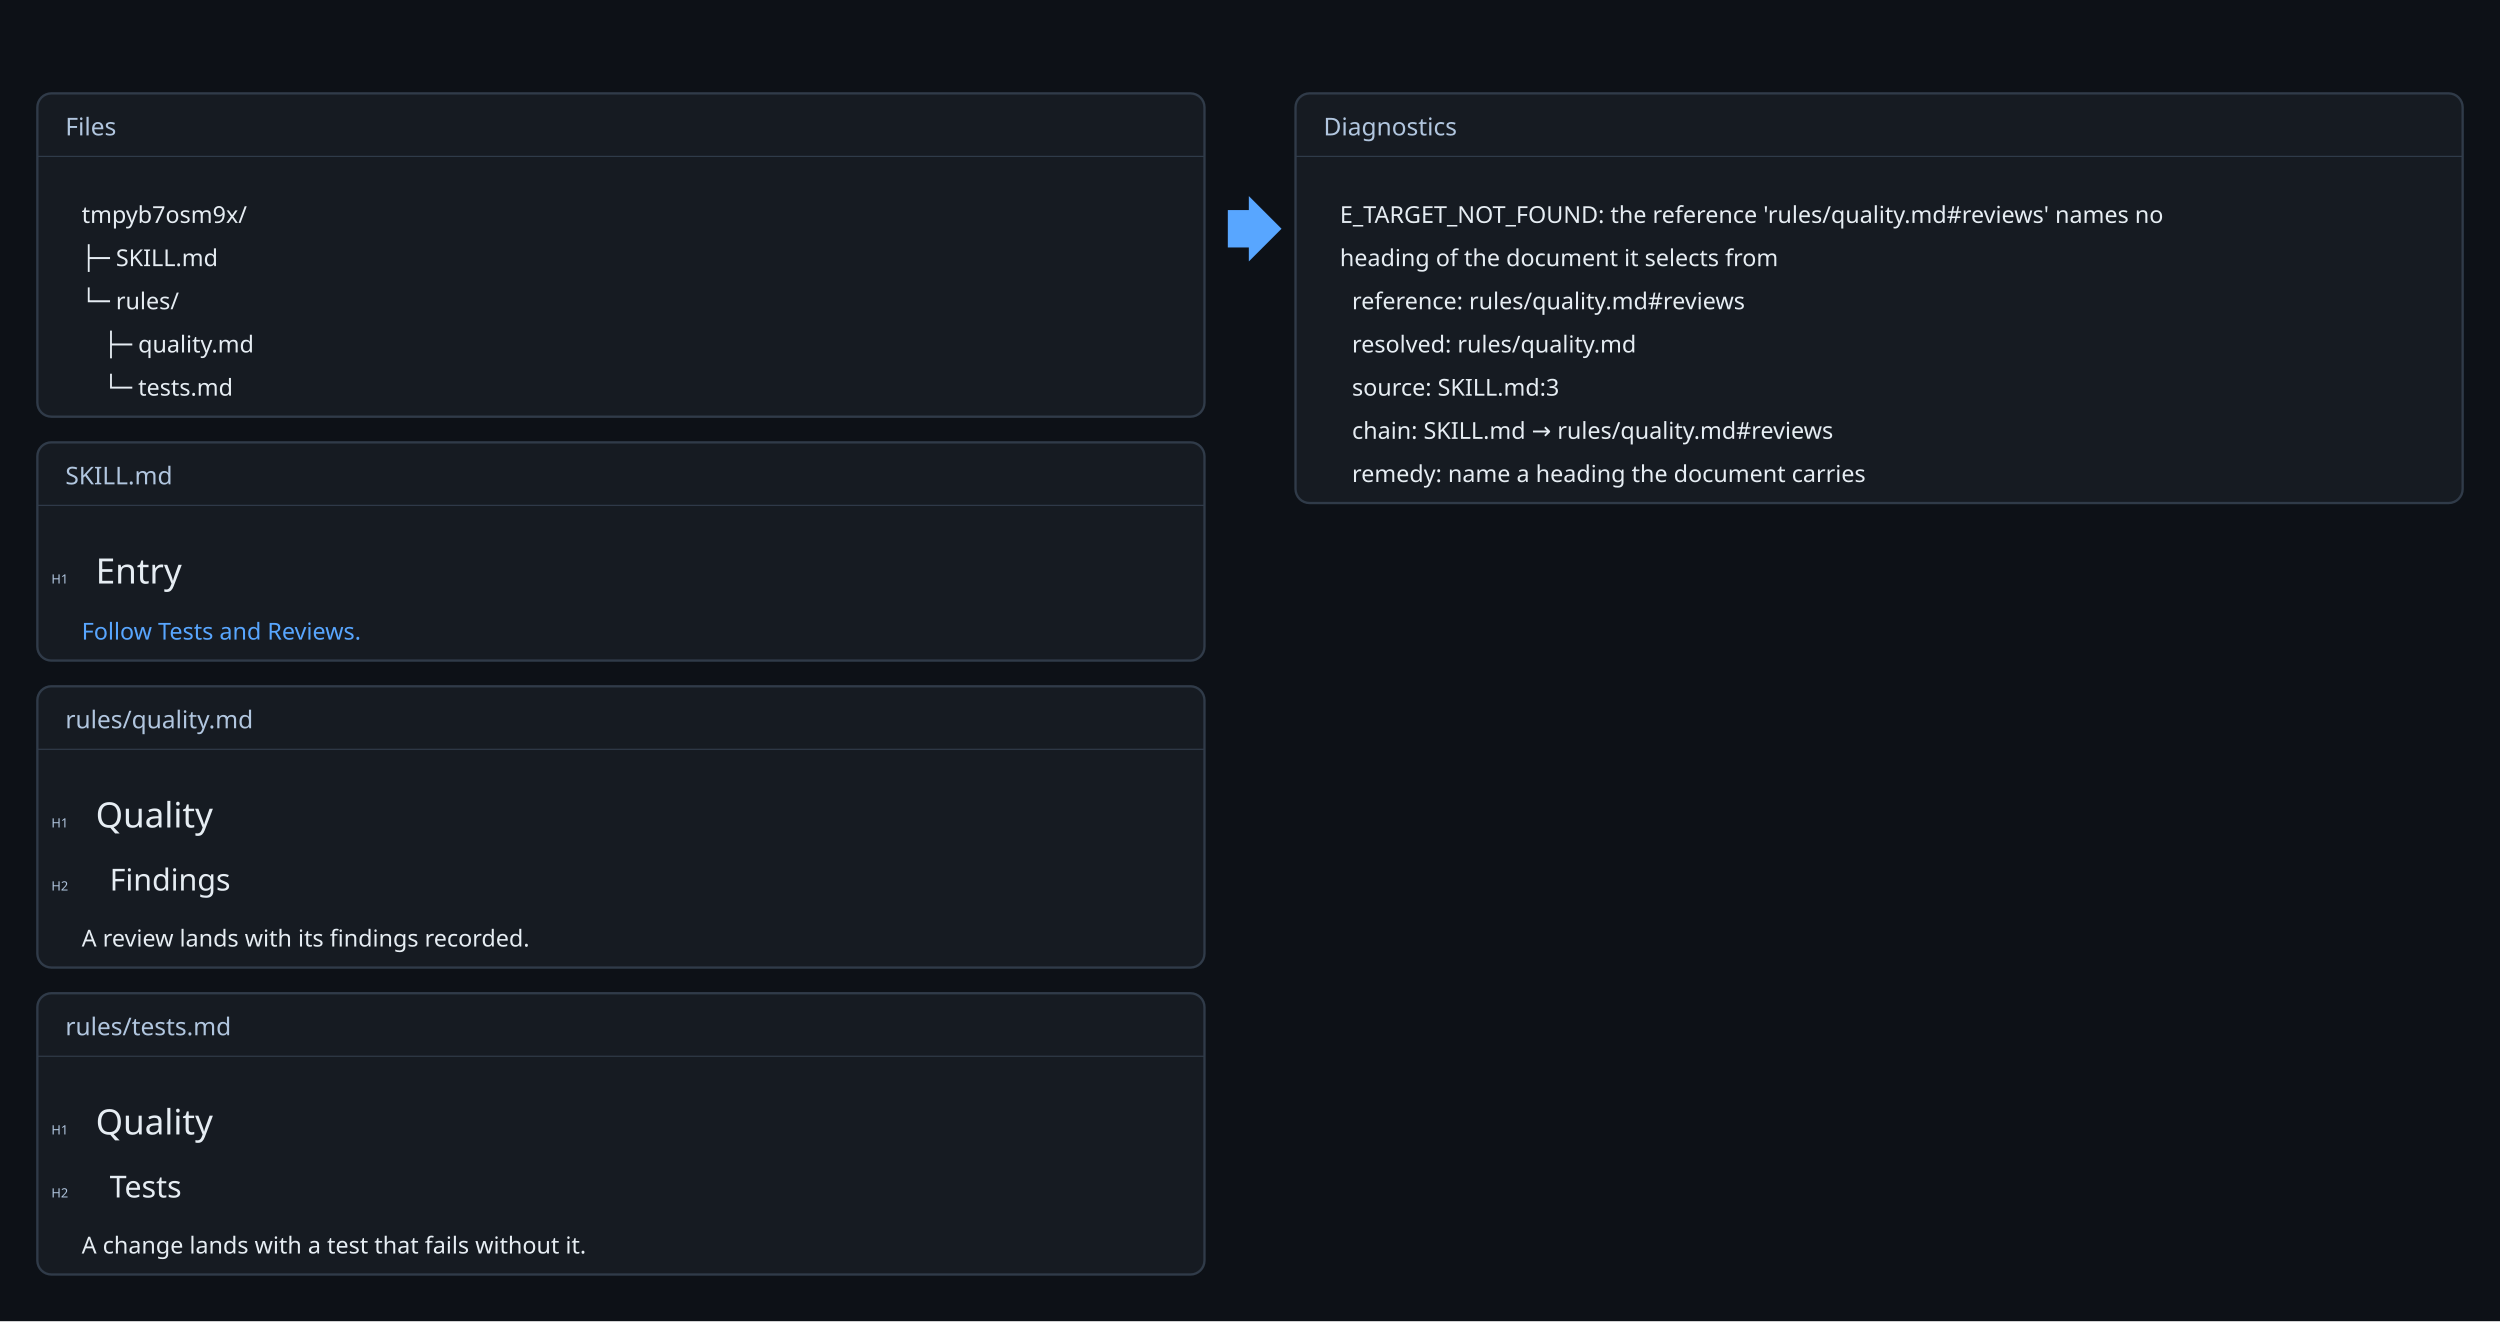
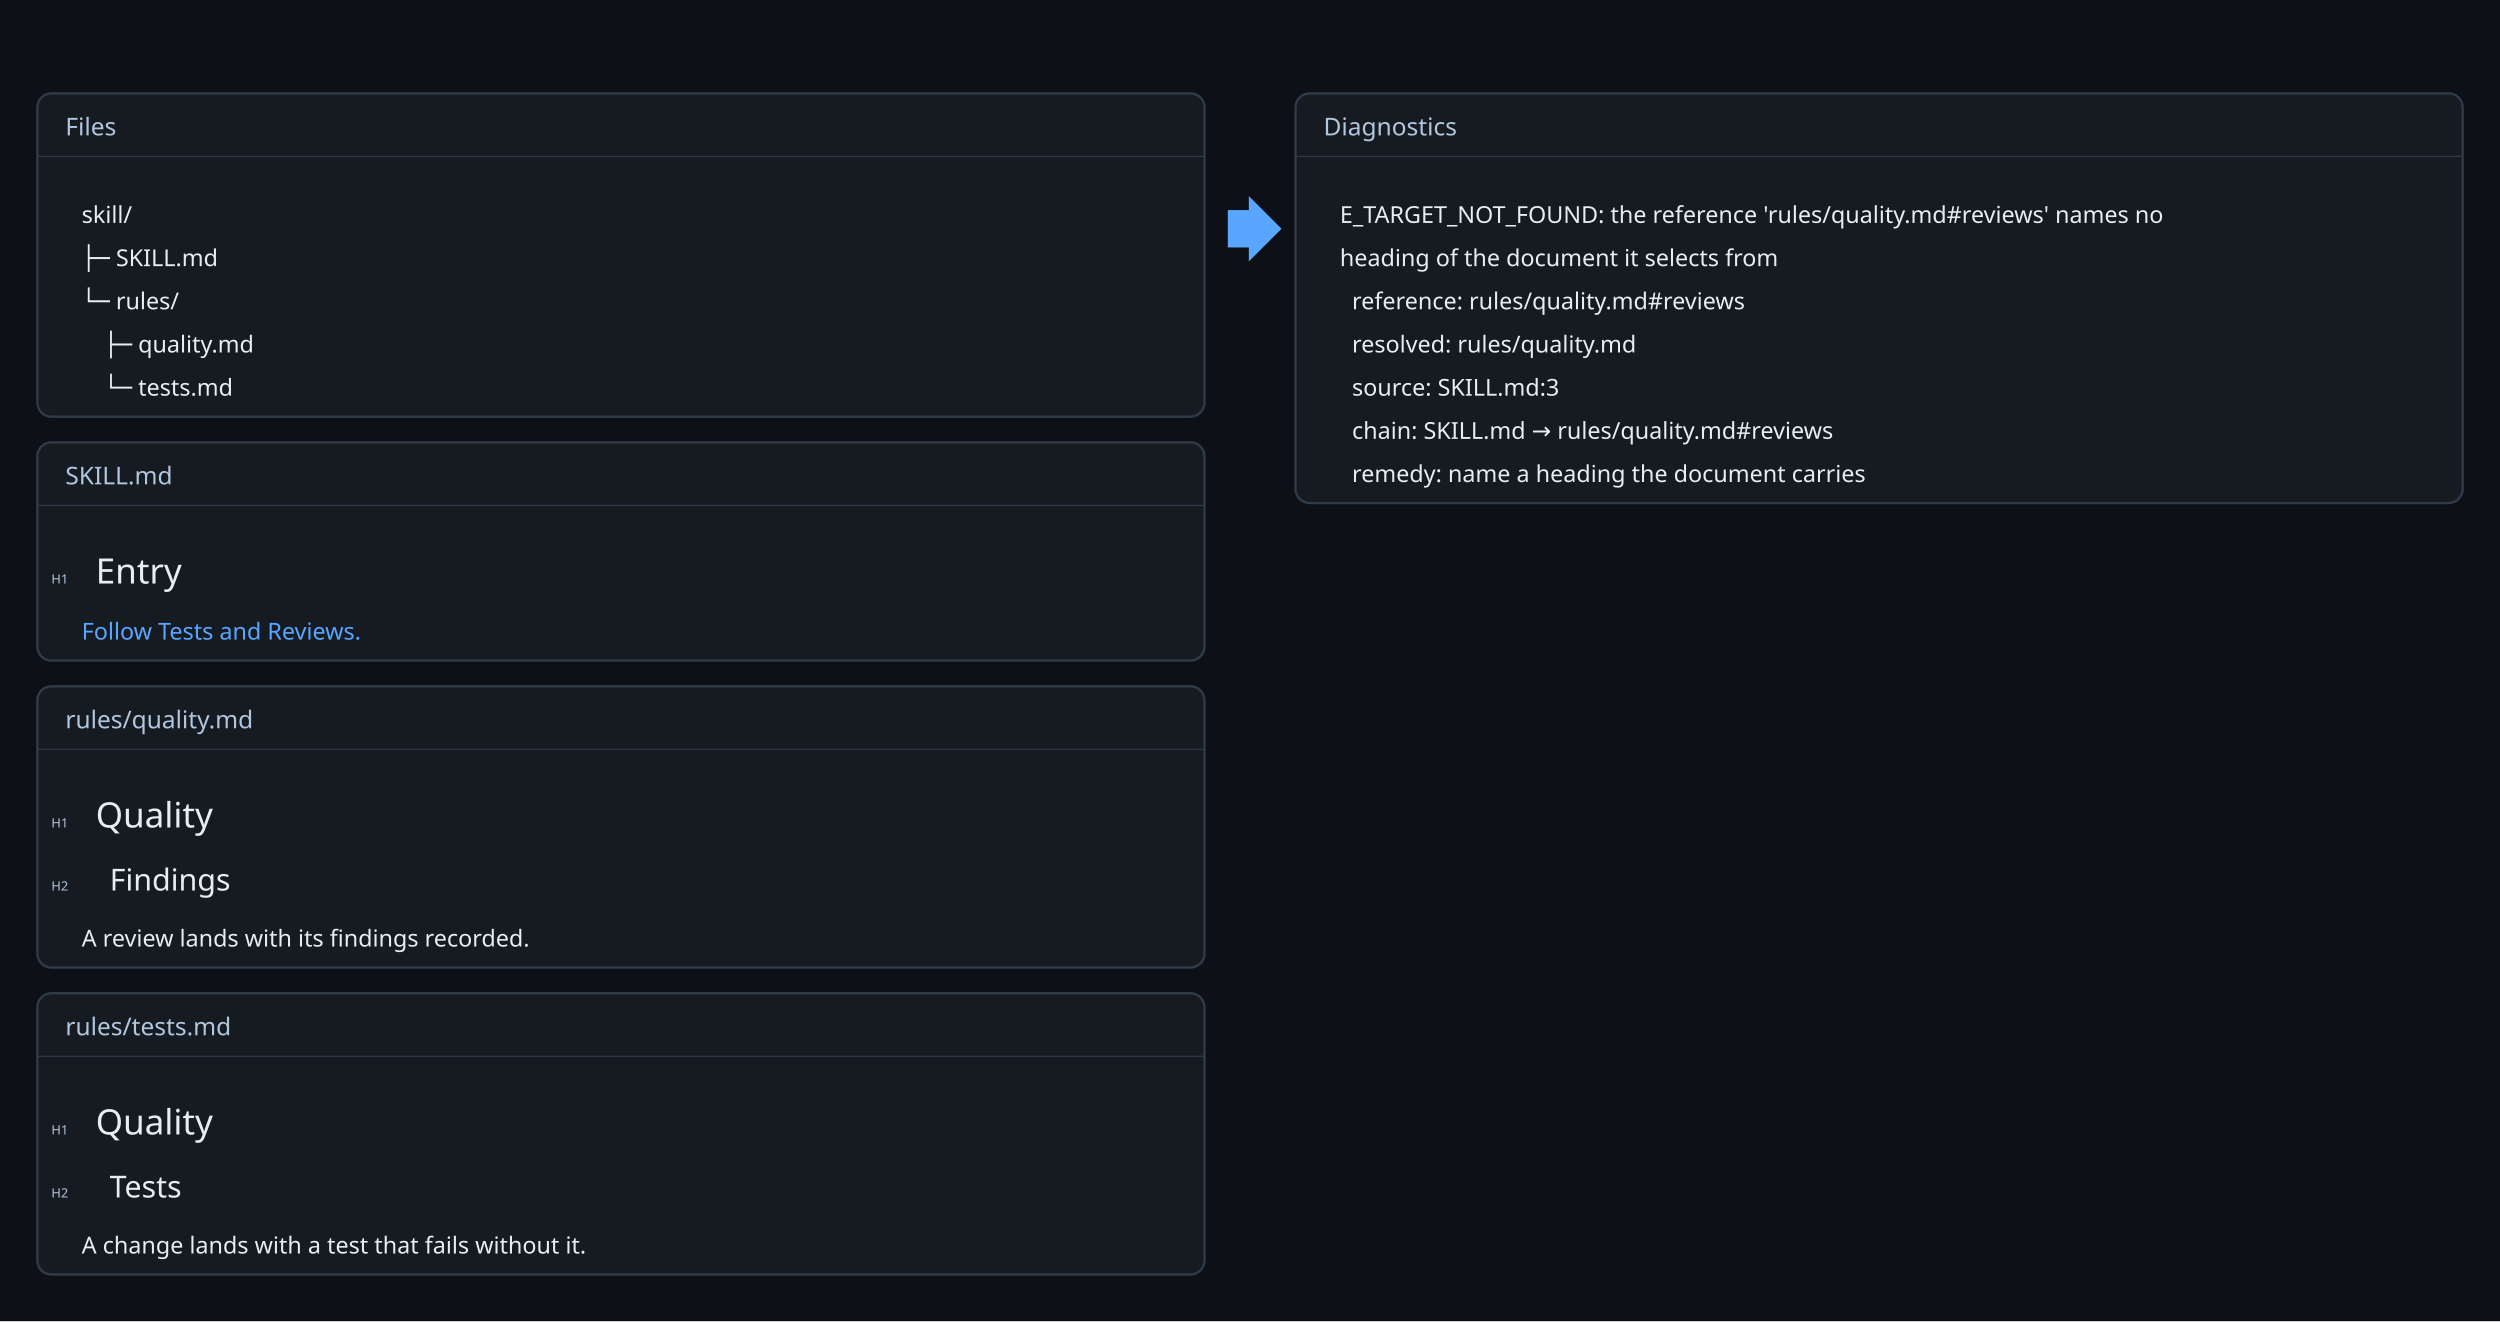
<svg xmlns="http://www.w3.org/2000/svg" width="2142" height="1132" viewBox="0 0 2142 1132" role="img" aria-labelledby="title desc">
  <rect width="2142" height="1132" fill="#0d1117" />
  <g font-family="IBM Plex Mono" xml:space="preserve">
    <rect x="32" y="80" width="1000" height="277" rx="12" fill="#161b22" stroke="#303b49" stroke-width="2" />
    <text x="56" y="116" font-size="21" fill="#b1c6df" font-weight="400">Files</text>
    <path d="M32 134 H1032" stroke="#303b49" />
-     <text x="70" y="191" font-size="20" fill="#e6edf3" font-weight="400">tmpyb7osm9x/</text>
+     <text x="70" y="191" font-size="20" fill="#e6edf3" font-weight="400">skill/</text>
    <text x="70" y="228" font-size="20" fill="#e6edf3" font-weight="400">├─ SKILL.md</text>
    <text x="70" y="265" font-size="20" fill="#e6edf3" font-weight="400">└─ rules/</text>
    <text x="70" y="302" font-size="20" fill="#e6edf3" font-weight="400">   ├─ quality.md</text>
    <text x="70" y="339" font-size="20" fill="#e6edf3" font-weight="400">   └─ tests.md</text>
    <rect x="32" y="379" width="1000" height="187" rx="12" fill="#161b22" stroke="#303b49" stroke-width="2" />
    <text x="56" y="415" font-size="21" fill="#b1c6df" font-weight="400">SKILL.md</text>
    <path d="M32 433 H1032" stroke="#303b49" />
    <text x="44" y="500" font-size="11" fill="#b1c6df" font-weight="400">H1</text>
    <text x="82" y="500" font-size="30" fill="#e6edf3" font-weight="500">Entry</text>
    <text x="70" y="548" font-size="20" fill="#58a6ff" font-weight="400">Follow Tests and Reviews.</text>
    <rect x="32" y="588" width="1000" height="241" rx="12" fill="#161b22" stroke="#303b49" stroke-width="2" />
    <text x="56" y="624" font-size="21" fill="#b1c6df" font-weight="400">rules/quality.md</text>
    <path d="M32 642 H1032" stroke="#303b49" />
    <text x="44" y="709" font-size="11" fill="#b1c6df" font-weight="400">H1</text>
    <text x="82" y="709" font-size="30" fill="#e6edf3" font-weight="500">Quality</text>
    <text x="44" y="763" font-size="11" fill="#b1c6df" font-weight="400">H2</text>
    <text x="94" y="763" font-size="26" fill="#e6edf3" font-weight="500">Findings</text>
    <text x="70" y="811" font-size="20" fill="#e6edf3" font-weight="400">A review lands with its findings recorded.</text>
    <rect x="32" y="851" width="1000" height="241" rx="12" fill="#161b22" stroke="#303b49" stroke-width="2" />
    <text x="56" y="887" font-size="21" fill="#b1c6df" font-weight="400">rules/tests.md</text>
    <path d="M32 905 H1032" stroke="#303b49" />
    <text x="44" y="972" font-size="11" fill="#b1c6df" font-weight="400">H1</text>
    <text x="82" y="972" font-size="30" fill="#e6edf3" font-weight="500">Quality</text>
    <text x="44" y="1026" font-size="11" fill="#b1c6df" font-weight="400">H2</text>
    <text x="94" y="1026" font-size="26" fill="#e6edf3" font-weight="500">Tests</text>
    <text x="70" y="1074" font-size="20" fill="#e6edf3" font-weight="400">A change lands with a test that fails without it.</text>
    <rect x="1110" y="80" width="1000" height="351" rx="12" fill="#161b22" stroke="#303b49" stroke-width="2" />
    <text x="1134" y="116" font-size="21" fill="#b1c6df" font-weight="400">Diagnostics</text>
    <path d="M1110 134 H2110" stroke="#303b49" />
    <text x="1148" y="191" font-size="20" fill="#e6edf3" font-weight="400">E_TARGET_NOT_FOUND: the reference 'rules/quality.md#reviews' names no</text>
    <text x="1148" y="228" font-size="20" fill="#e6edf3" font-weight="400">heading of the document it selects from</text>
    <text x="1148" y="265" font-size="20" fill="#e6edf3" font-weight="400">  reference: rules/quality.md#reviews</text>
    <text x="1148" y="302" font-size="20" fill="#e6edf3" font-weight="400">  resolved: rules/quality.md</text>
    <text x="1148" y="339" font-size="20" fill="#e6edf3" font-weight="400">  source: SKILL.md:3</text>
    <text x="1148" y="376" font-size="20" fill="#e6edf3" font-weight="400">  chain: SKILL.md → rules/quality.md#reviews</text>
    <text x="1148" y="413" font-size="20" fill="#e6edf3" font-weight="400">  remedy: name a heading the document carries</text>
    <path d="M1052 180 H1070 V168 L1098 196 L1070 224 V212 H1052Z" fill="#58a6ff" />
  </g>
</svg>
